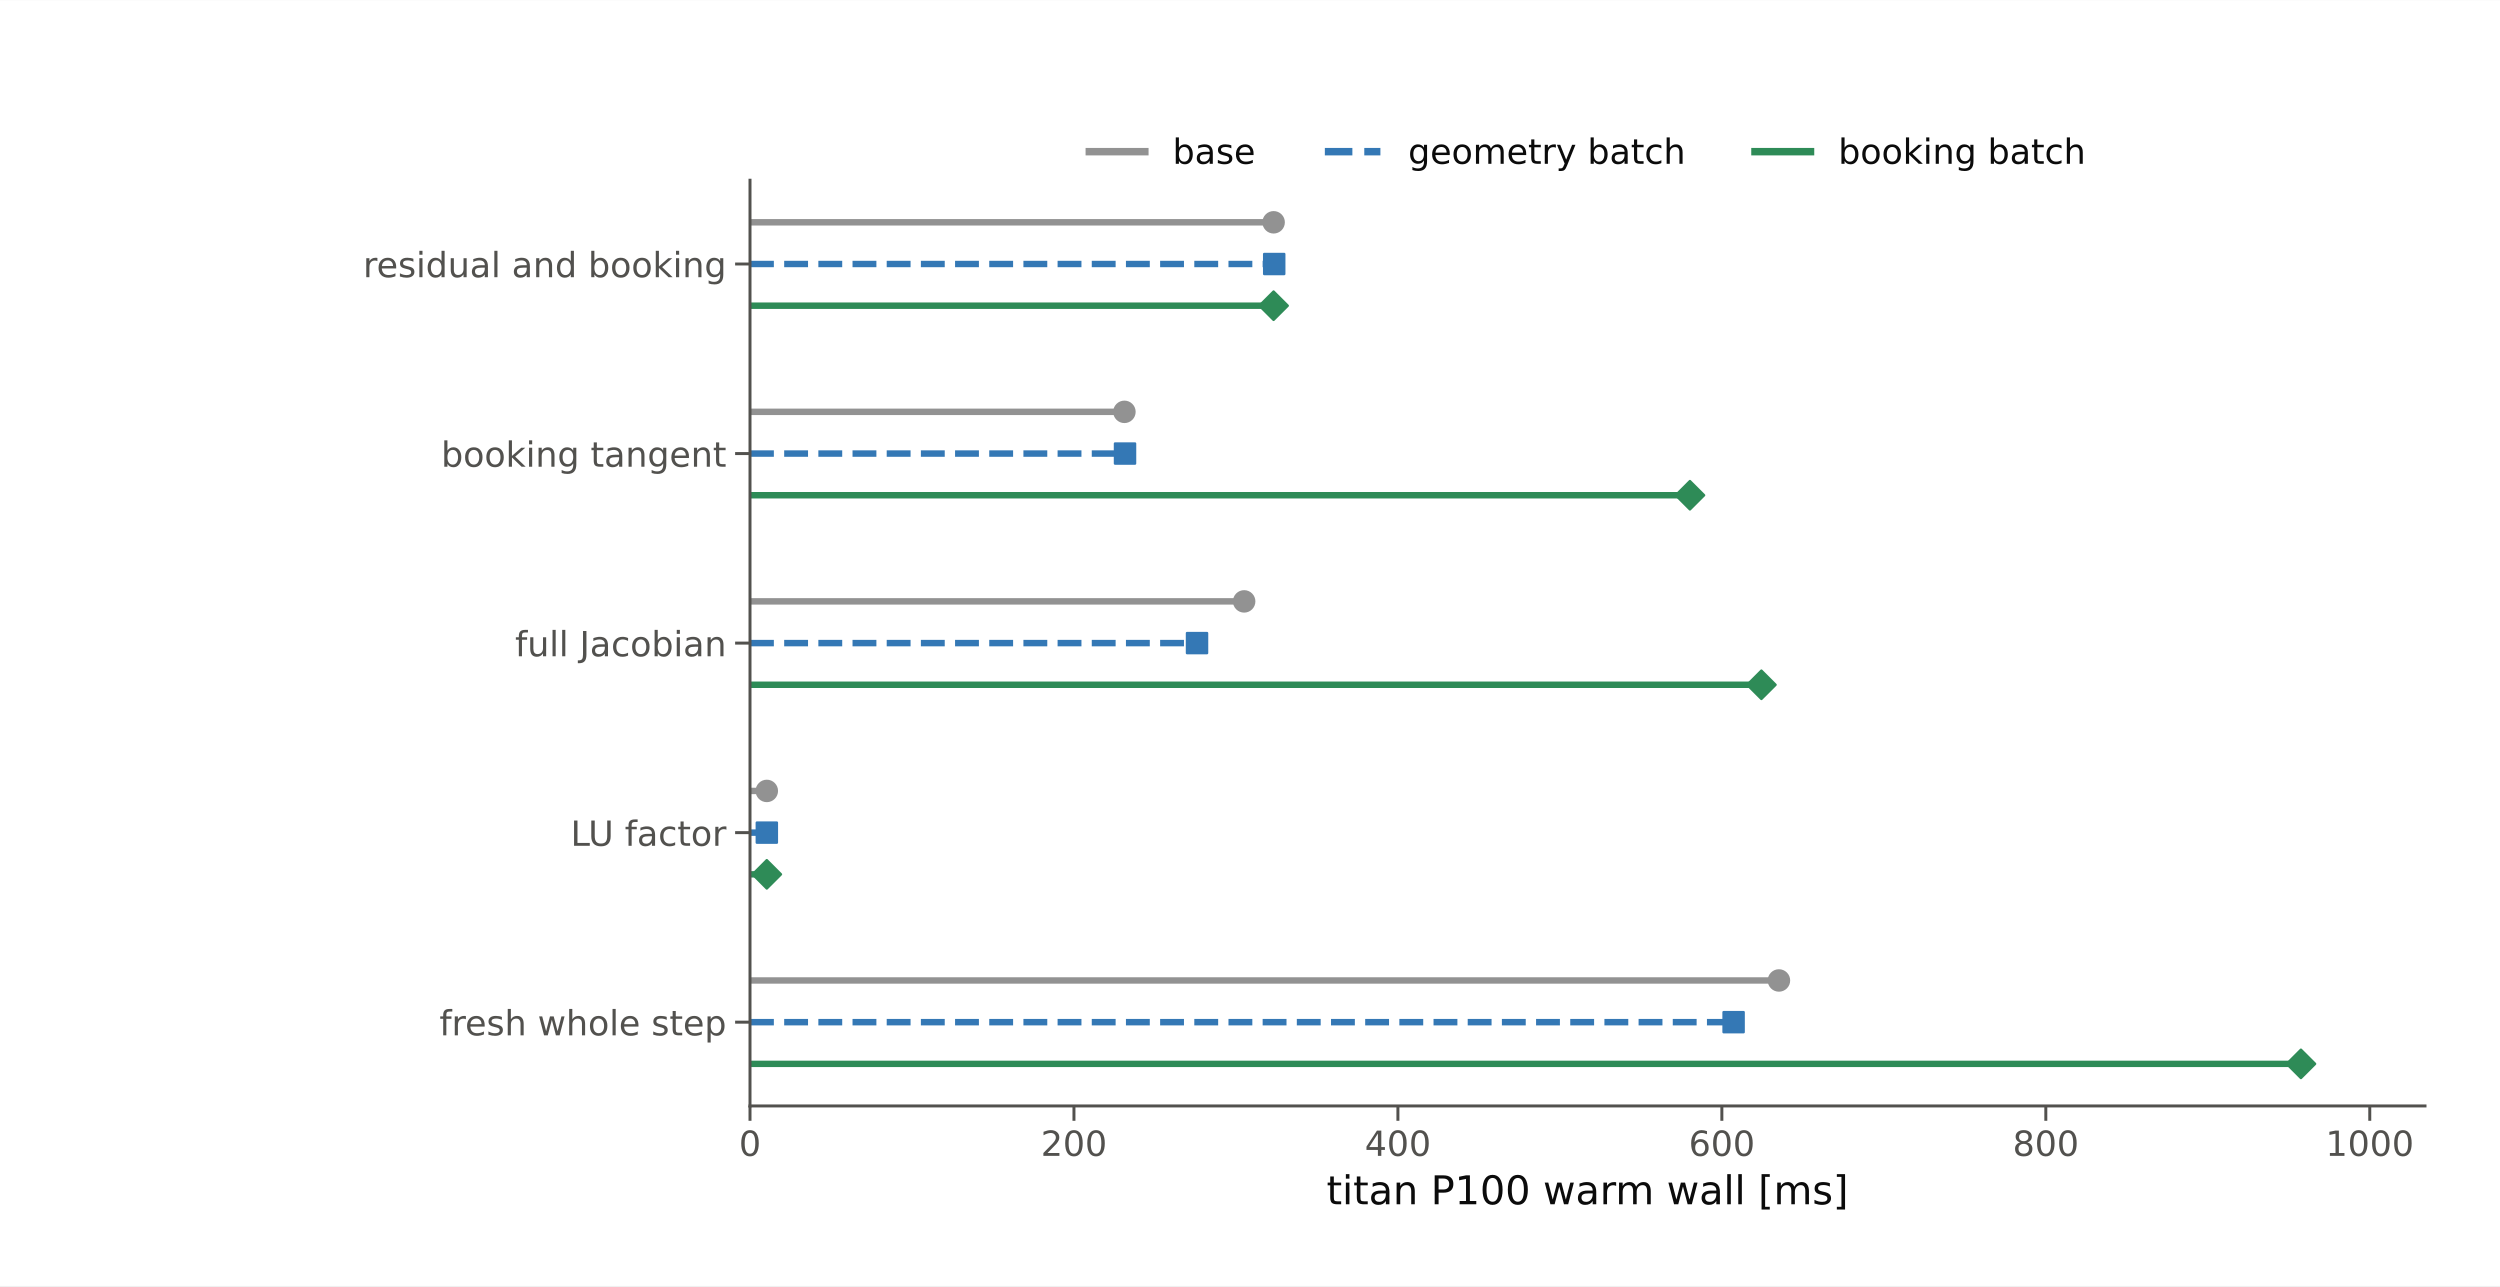
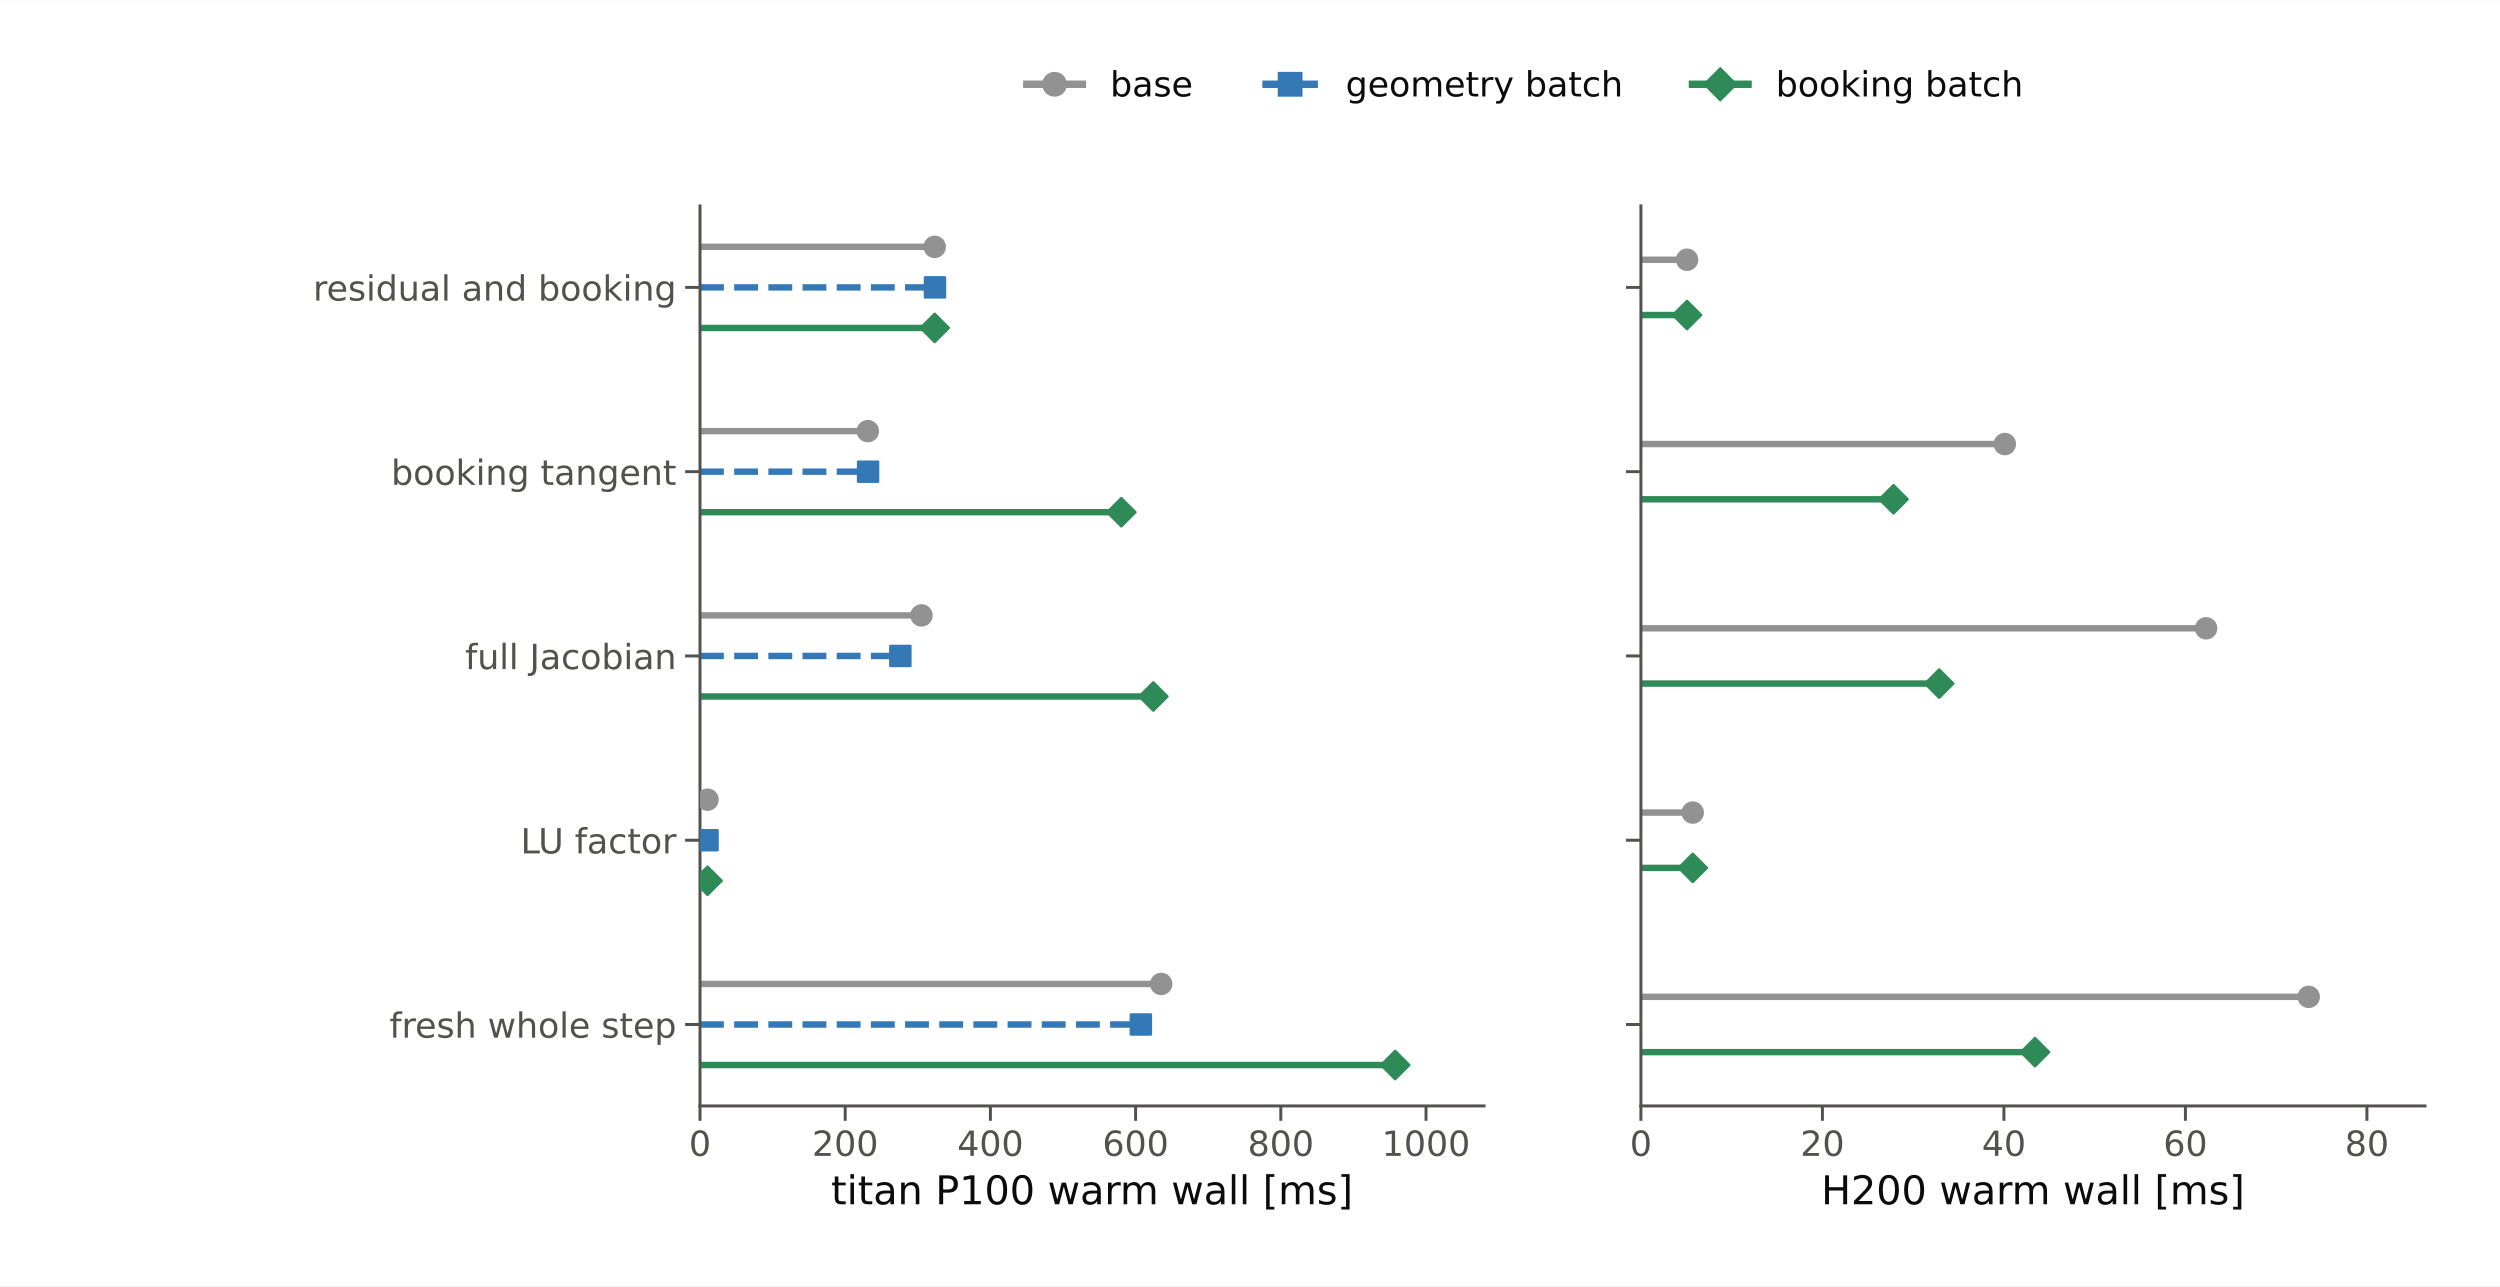
<svg xmlns="http://www.w3.org/2000/svg" xmlns:xlink="http://www.w3.org/1999/xlink" width="31.1cm" height="16cm" viewBox="0 0 1008 518.4" version="1.1">
  <defs>
    <style type="text/css">*{stroke-linejoin: round; stroke-linecap: butt}</style>
  </defs>
  <g id="figure_1">
    <g id="patch_1">
      <path d="M 0 518.4  L 1008 518.4  L 1008 0  L 0 0  z " style="fill: #ffffff" />
    </g>
    <g id="axes_1">
      <g id="patch_2">
-         <path d="M 302.4 445.824  L 977.76 445.824  L 977.76 72.576  L 302.4 72.576  z " style="fill: #ffffff" />
+         <path d="M 282.24 445.824  L 598.385 445.824  L 598.385 82.944  L 282.24 82.944  z " style="fill: #ffffff" />
      </g>
      <g id="matplotlib.axis_1">
        <g id="xtick_1">
          <g id="line2d_1">
            <defs>
-               <path id="m8b8222e7c4" d="M 0 0  L 0 6  " style="stroke: #52514e; stroke-width: 1.2" />
+               <path id="md4317a3e88" d="M 0 0  L 0 6  " style="stroke: #52514e; stroke-width: 1.2" />
            </defs>
            <g>
-               <use xlink:href="#m8b8222e7c4" x="302.4" y="445.824" style="fill: #52514e; stroke: #52514e; stroke-width: 1.2" />
+               <use xlink:href="#md4317a3e88" x="282.24" y="445.824" style="fill: #52514e; stroke: #52514e; stroke-width: 1.2" />
            </g>
          </g>
          <g id="text_1">
-             <text style="font-size: 14px; font-family: 'DejaVu Sans', 'Bitstream Vera Sans', 'Computer Modern Sans Serif', 'Lucida Grande', 'Verdana', 'Geneva', 'Lucid', 'Arial', 'Helvetica', 'Avant Garde', sans-serif; text-anchor: middle; fill: #52514e" x="302.4" y="465.961" transform="rotate(-0 302.4 465.9607)">0</text>
+             <text style="font-size: 14px; font-family: 'DejaVu Sans', 'Bitstream Vera Sans', 'Computer Modern Sans Serif', 'Lucida Grande', 'Verdana', 'Geneva', 'Lucid', 'Arial', 'Helvetica', 'Avant Garde', sans-serif; text-anchor: middle; fill: #52514e" x="282.24" y="465.961" transform="rotate(-0 282.24 465.9607)">0</text>
          </g>
        </g>
        <g id="xtick_2">
          <g id="line2d_2">
            <g>
-               <use xlink:href="#m8b8222e7c4" x="433.018" y="445.824" style="fill: #52514e; stroke: #52514e; stroke-width: 1.2" />
+               <use xlink:href="#md4317a3e88" x="340.785" y="445.824" style="fill: #52514e; stroke: #52514e; stroke-width: 1.2" />
            </g>
          </g>
          <g id="text_2">
-             <text style="font-size: 14px; font-family: 'DejaVu Sans', 'Bitstream Vera Sans', 'Computer Modern Sans Serif', 'Lucida Grande', 'Verdana', 'Geneva', 'Lucid', 'Arial', 'Helvetica', 'Avant Garde', sans-serif; text-anchor: middle; fill: #52514e" x="433.018" y="465.961" transform="rotate(-0 433.0178 465.9607)">200</text>
+             <text style="font-size: 14px; font-family: 'DejaVu Sans', 'Bitstream Vera Sans', 'Computer Modern Sans Serif', 'Lucida Grande', 'Verdana', 'Geneva', 'Lucid', 'Arial', 'Helvetica', 'Avant Garde', sans-serif; text-anchor: middle; fill: #52514e" x="340.785" y="465.961" transform="rotate(-0 340.7855 465.9607)">200</text>
          </g>
        </g>
        <g id="xtick_3">
          <g id="line2d_3">
            <g>
-               <use xlink:href="#m8b8222e7c4" x="563.636" y="445.824" style="fill: #52514e; stroke: #52514e; stroke-width: 1.2" />
+               <use xlink:href="#md4317a3e88" x="399.331" y="445.824" style="fill: #52514e; stroke: #52514e; stroke-width: 1.2" />
            </g>
          </g>
          <g id="text_3">
-             <text style="font-size: 14px; font-family: 'DejaVu Sans', 'Bitstream Vera Sans', 'Computer Modern Sans Serif', 'Lucida Grande', 'Verdana', 'Geneva', 'Lucid', 'Arial', 'Helvetica', 'Avant Garde', sans-serif; text-anchor: middle; fill: #52514e" x="563.636" y="465.961" transform="rotate(-0 563.6355 465.9607)">400</text>
+             <text style="font-size: 14px; font-family: 'DejaVu Sans', 'Bitstream Vera Sans', 'Computer Modern Sans Serif', 'Lucida Grande', 'Verdana', 'Geneva', 'Lucid', 'Arial', 'Helvetica', 'Avant Garde', sans-serif; text-anchor: middle; fill: #52514e" x="399.331" y="465.961" transform="rotate(-0 399.3309 465.9607)">400</text>
          </g>
        </g>
        <g id="xtick_4">
          <g id="line2d_4">
            <g>
-               <use xlink:href="#m8b8222e7c4" x="694.253" y="445.824" style="fill: #52514e; stroke: #52514e; stroke-width: 1.2" />
+               <use xlink:href="#md4317a3e88" x="457.876" y="445.824" style="fill: #52514e; stroke: #52514e; stroke-width: 1.2" />
            </g>
          </g>
          <g id="text_4">
-             <text style="font-size: 14px; font-family: 'DejaVu Sans', 'Bitstream Vera Sans', 'Computer Modern Sans Serif', 'Lucida Grande', 'Verdana', 'Geneva', 'Lucid', 'Arial', 'Helvetica', 'Avant Garde', sans-serif; text-anchor: middle; fill: #52514e" x="694.253" y="465.961" transform="rotate(-0 694.2533 465.9607)">600</text>
+             <text style="font-size: 14px; font-family: 'DejaVu Sans', 'Bitstream Vera Sans', 'Computer Modern Sans Serif', 'Lucida Grande', 'Verdana', 'Geneva', 'Lucid', 'Arial', 'Helvetica', 'Avant Garde', sans-serif; text-anchor: middle; fill: #52514e" x="457.876" y="465.961" transform="rotate(-0 457.8764 465.9607)">600</text>
          </g>
        </g>
        <g id="xtick_5">
          <g id="line2d_5">
            <g>
-               <use xlink:href="#m8b8222e7c4" x="824.871" y="445.824" style="fill: #52514e; stroke: #52514e; stroke-width: 1.2" />
+               <use xlink:href="#md4317a3e88" x="516.422" y="445.824" style="fill: #52514e; stroke: #52514e; stroke-width: 1.2" />
            </g>
          </g>
          <g id="text_5">
-             <text style="font-size: 14px; font-family: 'DejaVu Sans', 'Bitstream Vera Sans', 'Computer Modern Sans Serif', 'Lucida Grande', 'Verdana', 'Geneva', 'Lucid', 'Arial', 'Helvetica', 'Avant Garde', sans-serif; text-anchor: middle; fill: #52514e" x="824.871" y="465.961" transform="rotate(-0 824.871 465.9607)">800</text>
+             <text style="font-size: 14px; font-family: 'DejaVu Sans', 'Bitstream Vera Sans', 'Computer Modern Sans Serif', 'Lucida Grande', 'Verdana', 'Geneva', 'Lucid', 'Arial', 'Helvetica', 'Avant Garde', sans-serif; text-anchor: middle; fill: #52514e" x="516.422" y="465.961" transform="rotate(-0 516.4218 465.9607)">800</text>
          </g>
        </g>
        <g id="xtick_6">
          <g id="line2d_6">
            <g>
-               <use xlink:href="#m8b8222e7c4" x="955.489" y="445.824" style="fill: #52514e; stroke: #52514e; stroke-width: 1.2" />
+               <use xlink:href="#md4317a3e88" x="574.967" y="445.824" style="fill: #52514e; stroke: #52514e; stroke-width: 1.2" />
            </g>
          </g>
          <g id="text_6">
-             <text style="font-size: 14px; font-family: 'DejaVu Sans', 'Bitstream Vera Sans', 'Computer Modern Sans Serif', 'Lucida Grande', 'Verdana', 'Geneva', 'Lucid', 'Arial', 'Helvetica', 'Avant Garde', sans-serif; text-anchor: middle; fill: #52514e" x="955.489" y="465.961" transform="rotate(-0 955.4888 465.9607)">1000</text>
+             <text style="font-size: 14px; font-family: 'DejaVu Sans', 'Bitstream Vera Sans', 'Computer Modern Sans Serif', 'Lucida Grande', 'Verdana', 'Geneva', 'Lucid', 'Arial', 'Helvetica', 'Avant Garde', sans-serif; text-anchor: middle; fill: #52514e" x="574.967" y="465.961" transform="rotate(-0 574.9673 465.9607)">1000</text>
          </g>
        </g>
        <g id="text_7">
-           <text style="font-size: 16px; font-family: 'DejaVu Sans', 'Bitstream Vera Sans', 'Computer Modern Sans Serif', 'Lucida Grande', 'Verdana', 'Geneva', 'Lucid', 'Arial', 'Helvetica', 'Avant Garde', sans-serif; text-anchor: middle; fill: #0b0b0b" x="640.08" y="485.481" transform="rotate(-0 640.08 485.4815)">titan P100 warm wall [ms]</text>
+           <text style="font-size: 16px; font-family: 'DejaVu Sans', 'Bitstream Vera Sans', 'Computer Modern Sans Serif', 'Lucida Grande', 'Verdana', 'Geneva', 'Lucid', 'Arial', 'Helvetica', 'Avant Garde', sans-serif; text-anchor: middle; fill: #0b0b0b" x="440.313" y="485.481" transform="rotate(-0 440.3127 485.4815)">titan P100 warm wall [ms]</text>
        </g>
      </g>
      <g id="matplotlib.axis_2">
        <g id="ytick_1">
          <g id="line2d_7">
            <defs>
-               <path id="mf89af99e37" d="M 0 0  L -6 0  " style="stroke: #52514e; stroke-width: 1.2" />
+               <path id="mf4058ad7c7" d="M 0 0  L -6 0  " style="stroke: #52514e; stroke-width: 1.2" />
            </defs>
            <g>
-               <use xlink:href="#mf89af99e37" x="302.4" y="106.355" style="fill: #52514e; stroke: #52514e; stroke-width: 1.2" />
+               <use xlink:href="#mf4058ad7c7" x="282.24" y="115.784" style="fill: #52514e; stroke: #52514e; stroke-width: 1.2" />
            </g>
          </g>
          <g id="text_8">
-             <text style="font-size: 14px; font-family: 'DejaVu Sans', 'Bitstream Vera Sans', 'Computer Modern Sans Serif', 'Lucida Grande', 'Verdana', 'Geneva', 'Lucid', 'Arial', 'Helvetica', 'Avant Garde', sans-serif; text-anchor: end; fill: #52514e" x="292.9" y="111.674" transform="rotate(-0 292.9 111.6737)">residual and booking</text>
+             <text style="font-size: 14px; font-family: 'DejaVu Sans', 'Bitstream Vera Sans', 'Computer Modern Sans Serif', 'Lucida Grande', 'Verdana', 'Geneva', 'Lucid', 'Arial', 'Helvetica', 'Avant Garde', sans-serif; text-anchor: end; fill: #52514e" x="272.74" y="121.103" transform="rotate(-0 272.74 121.1034)">residual and booking</text>
          </g>
        </g>
        <g id="ytick_2">
          <g id="line2d_8">
            <g>
-               <use xlink:href="#mf89af99e37" x="302.4" y="182.777" style="fill: #52514e; stroke: #52514e; stroke-width: 1.2" />
+               <use xlink:href="#mf4058ad7c7" x="282.24" y="190.084" style="fill: #52514e; stroke: #52514e; stroke-width: 1.2" />
            </g>
          </g>
          <g id="text_9">
-             <text style="font-size: 14px; font-family: 'DejaVu Sans', 'Bitstream Vera Sans', 'Computer Modern Sans Serif', 'Lucida Grande', 'Verdana', 'Geneva', 'Lucid', 'Arial', 'Helvetica', 'Avant Garde', sans-serif; text-anchor: end; fill: #52514e" x="292.9" y="188.096" transform="rotate(-0 292.9 188.0963)">booking tangent</text>
+             <text style="font-size: 14px; font-family: 'DejaVu Sans', 'Bitstream Vera Sans', 'Computer Modern Sans Serif', 'Lucida Grande', 'Verdana', 'Geneva', 'Lucid', 'Arial', 'Helvetica', 'Avant Garde', sans-serif; text-anchor: end; fill: #52514e" x="272.74" y="195.403" transform="rotate(-0 272.74 195.4032)">booking tangent</text>
          </g>
        </g>
        <g id="ytick_3">
          <g id="line2d_9">
            <g>
-               <use xlink:href="#mf89af99e37" x="302.4" y="259.2" style="fill: #52514e; stroke: #52514e; stroke-width: 1.2" />
+               <use xlink:href="#mf4058ad7c7" x="282.24" y="264.384" style="fill: #52514e; stroke: #52514e; stroke-width: 1.2" />
            </g>
          </g>
          <g id="text_10">
-             <text style="font-size: 14px; font-family: 'DejaVu Sans', 'Bitstream Vera Sans', 'Computer Modern Sans Serif', 'Lucida Grande', 'Verdana', 'Geneva', 'Lucid', 'Arial', 'Helvetica', 'Avant Garde', sans-serif; text-anchor: end; fill: #52514e" x="292.9" y="264.519" transform="rotate(-0 292.9 264.5189)">full Jacobian</text>
+             <text style="font-size: 14px; font-family: 'DejaVu Sans', 'Bitstream Vera Sans', 'Computer Modern Sans Serif', 'Lucida Grande', 'Verdana', 'Geneva', 'Lucid', 'Arial', 'Helvetica', 'Avant Garde', sans-serif; text-anchor: end; fill: #52514e" x="272.74" y="269.703" transform="rotate(-0 272.74 269.7029)">full Jacobian</text>
          </g>
        </g>
        <g id="ytick_4">
          <g id="line2d_10">
            <g>
-               <use xlink:href="#mf89af99e37" x="302.4" y="335.623" style="fill: #52514e; stroke: #52514e; stroke-width: 1.2" />
+               <use xlink:href="#mf4058ad7c7" x="282.24" y="338.684" style="fill: #52514e; stroke: #52514e; stroke-width: 1.2" />
            </g>
          </g>
          <g id="text_11">
-             <text style="font-size: 14px; font-family: 'DejaVu Sans', 'Bitstream Vera Sans', 'Computer Modern Sans Serif', 'Lucida Grande', 'Verdana', 'Geneva', 'Lucid', 'Arial', 'Helvetica', 'Avant Garde', sans-serif; text-anchor: end; fill: #52514e" x="292.9" y="340.942" transform="rotate(-0 292.9 340.9415)">LU factor</text>
+             <text style="font-size: 14px; font-family: 'DejaVu Sans', 'Bitstream Vera Sans', 'Computer Modern Sans Serif', 'Lucida Grande', 'Verdana', 'Geneva', 'Lucid', 'Arial', 'Helvetica', 'Avant Garde', sans-serif; text-anchor: end; fill: #52514e" x="272.74" y="344.003" transform="rotate(-0 272.74 344.0027)">LU factor</text>
          </g>
        </g>
        <g id="ytick_5">
          <g id="line2d_11">
            <g>
-               <use xlink:href="#mf89af99e37" x="302.4" y="412.045" style="fill: #52514e; stroke: #52514e; stroke-width: 1.2" />
+               <use xlink:href="#mf4058ad7c7" x="282.24" y="412.984" style="fill: #52514e; stroke: #52514e; stroke-width: 1.2" />
            </g>
          </g>
          <g id="text_12">
-             <text style="font-size: 14px; font-family: 'DejaVu Sans', 'Bitstream Vera Sans', 'Computer Modern Sans Serif', 'Lucida Grande', 'Verdana', 'Geneva', 'Lucid', 'Arial', 'Helvetica', 'Avant Garde', sans-serif; text-anchor: end; fill: #52514e" x="292.9" y="417.364" transform="rotate(-0 292.9 417.3641)">fresh whole step</text>
+             <text style="font-size: 14px; font-family: 'DejaVu Sans', 'Bitstream Vera Sans', 'Computer Modern Sans Serif', 'Lucida Grande', 'Verdana', 'Geneva', 'Lucid', 'Arial', 'Helvetica', 'Avant Garde', sans-serif; text-anchor: end; fill: #52514e" x="272.74" y="418.302" transform="rotate(-0 272.74 418.3024)">fresh whole step</text>
          </g>
        </g>
      </g>
      <g id="line2d_12">
-         <path d="M 302.4 89.542  L 513.528 89.542  " clip-path="url(#pdb3e73be61)" style="fill: none; stroke: #929292; stroke-width: 2.6; stroke-linecap: square" />
+         <path d="M 282.24 99.439  L 376.872 99.439  " clip-path="url(#p3d6b1c0154)" style="fill: none; stroke: #929292; stroke-width: 2.6; stroke-linecap: square" />
      </g>
      <g id="line2d_13">
-         <path d="M 302.4 165.964  L 453.366 165.964  " clip-path="url(#pdb3e73be61)" style="fill: none; stroke: #929292; stroke-width: 2.6; stroke-linecap: square" />
+         <path d="M 282.24 173.738  L 349.906 173.738  " clip-path="url(#p3d6b1c0154)" style="fill: none; stroke: #929292; stroke-width: 2.6; stroke-linecap: square" />
      </g>
      <g id="line2d_14">
-         <path d="M 302.4 242.387  L 501.644 242.387  " clip-path="url(#pdb3e73be61)" style="fill: none; stroke: #929292; stroke-width: 2.6; stroke-linecap: square" />
+         <path d="M 282.24 248.038  L 371.545 248.038  " clip-path="url(#p3d6b1c0154)" style="fill: none; stroke: #929292; stroke-width: 2.6; stroke-linecap: square" />
      </g>
      <g id="line2d_15">
-         <path d="M 302.4 318.81  L 309.177 318.81  " clip-path="url(#pdb3e73be61)" style="fill: none; stroke: #929292; stroke-width: 2.6; stroke-linecap: square" />
+         <path d="M 282.24 322.338  L 285.278 322.338  " clip-path="url(#p3d6b1c0154)" style="fill: none; stroke: #929292; stroke-width: 2.6; stroke-linecap: square" />
      </g>
      <g id="line2d_16">
-         <path d="M 302.4 395.232  L 717.268 395.232  " clip-path="url(#pdb3e73be61)" style="fill: none; stroke: #929292; stroke-width: 2.6; stroke-linecap: square" />
-       </g>
-       <g id="line2d_17" />
+         <path d="M 282.24 396.638  L 468.192 396.638  " clip-path="url(#p3d6b1c0154)" style="fill: none; stroke: #929292; stroke-width: 2.6; stroke-linecap: square" />
+       </g>
+       <g id="line2d_17">
+         <path d="M 282.24 115.784  L 376.976 115.784  " clip-path="url(#p3d6b1c0154)" style="fill: none; stroke-dasharray: 9.62,4.16; stroke-dashoffset: 0; stroke: #3478b5; stroke-width: 2.6" />
+       </g>
      <g id="line2d_18">
-         <path d="M 302.4 106.355  L 513.761 106.355  " clip-path="url(#pdb3e73be61)" style="fill: none; stroke-dasharray: 9.62,4.16; stroke-dashoffset: 0; stroke: #3478b5; stroke-width: 2.6" />
+         <path d="M 282.24 190.084  L 350.014 190.084  " clip-path="url(#p3d6b1c0154)" style="fill: none; stroke-dasharray: 9.62,4.16; stroke-dashoffset: 0; stroke: #3478b5; stroke-width: 2.6" />
      </g>
      <g id="line2d_19">
-         <path d="M 302.4 182.777  L 453.607 182.777  " clip-path="url(#pdb3e73be61)" style="fill: none; stroke-dasharray: 9.62,4.16; stroke-dashoffset: 0; stroke: #3478b5; stroke-width: 2.6" />
+         <path d="M 282.24 264.384  L 363.027 264.384  " clip-path="url(#p3d6b1c0154)" style="fill: none; stroke-dasharray: 9.62,4.16; stroke-dashoffset: 0; stroke: #3478b5; stroke-width: 2.6" />
      </g>
      <g id="line2d_20">
-         <path d="M 302.4 259.2  L 482.64 259.2  " clip-path="url(#pdb3e73be61)" style="fill: none; stroke-dasharray: 9.62,4.16; stroke-dashoffset: 0; stroke: #3478b5; stroke-width: 2.6" />
+         <path d="M 282.24 338.684  L 285.282 338.684  " clip-path="url(#p3d6b1c0154)" style="fill: none; stroke-dasharray: 9.62,4.16; stroke-dashoffset: 0; stroke: #3478b5; stroke-width: 2.6" />
      </g>
      <g id="line2d_21">
-         <path d="M 302.4 335.623  L 309.188 335.623  " clip-path="url(#pdb3e73be61)" style="fill: none; stroke-dasharray: 9.62,4.16; stroke-dashoffset: 0; stroke: #3478b5; stroke-width: 2.6" />
+         <path d="M 282.24 412.984  L 459.999 412.984  " clip-path="url(#p3d6b1c0154)" style="fill: none; stroke-dasharray: 9.62,4.16; stroke-dashoffset: 0; stroke: #3478b5; stroke-width: 2.6" />
      </g>
      <g id="line2d_22">
-         <path d="M 302.4 412.045  L 698.989 412.045  " clip-path="url(#pdb3e73be61)" style="fill: none; stroke-dasharray: 9.62,4.16; stroke-dashoffset: 0; stroke: #3478b5; stroke-width: 2.6" />
-       </g>
-       <g id="line2d_23" />
+         <path d="M 282.24 132.13  L 376.861 132.13  " clip-path="url(#p3d6b1c0154)" style="fill: none; stroke: #2e8b57; stroke-width: 2.6; stroke-linecap: square" />
+       </g>
+       <g id="line2d_23">
+         <path d="M 282.24 206.43  L 452.105 206.43  " clip-path="url(#p3d6b1c0154)" style="fill: none; stroke: #2e8b57; stroke-width: 2.6; stroke-linecap: square" />
+       </g>
      <g id="line2d_24">
-         <path d="M 302.4 123.168  L 513.505 123.168  " clip-path="url(#pdb3e73be61)" style="fill: none; stroke: #2e8b57; stroke-width: 2.6; stroke-linecap: square" />
+         <path d="M 282.24 280.73  L 465.021 280.73  " clip-path="url(#p3d6b1c0154)" style="fill: none; stroke: #2e8b57; stroke-width: 2.6; stroke-linecap: square" />
      </g>
      <g id="line2d_25">
-         <path d="M 302.4 199.59  L 681.378 199.59  " clip-path="url(#pdb3e73be61)" style="fill: none; stroke: #2e8b57; stroke-width: 2.6; stroke-linecap: square" />
+         <path d="M 282.24 355.03  L 285.273 355.03  " clip-path="url(#p3d6b1c0154)" style="fill: none; stroke: #2e8b57; stroke-width: 2.6; stroke-linecap: square" />
      </g>
      <g id="line2d_26">
-         <path d="M 302.4 276.013  L 710.194 276.013  " clip-path="url(#pdb3e73be61)" style="fill: none; stroke: #2e8b57; stroke-width: 2.6; stroke-linecap: square" />
-       </g>
-       <g id="line2d_27">
-         <path d="M 302.4 352.436  L 309.168 352.436  " clip-path="url(#pdb3e73be61)" style="fill: none; stroke: #2e8b57; stroke-width: 2.6; stroke-linecap: square" />
-       </g>
-       <g id="line2d_28">
-         <path d="M 302.4 428.858  L 927.733 428.858  " clip-path="url(#pdb3e73be61)" style="fill: none; stroke: #2e8b57; stroke-width: 2.6; stroke-linecap: square" />
-       </g>
-       <g id="line2d_29" />
+         <path d="M 282.24 429.329  L 562.527 429.329  " clip-path="url(#p3d6b1c0154)" style="fill: none; stroke: #2e8b57; stroke-width: 2.6; stroke-linecap: square" />
+       </g>
      <g id="patch_3">
-         <path d="M 302.4 445.824  L 302.4 72.576  " style="fill: none; stroke: #52514e; stroke-width: 1.2; stroke-linejoin: miter; stroke-linecap: square" />
+         <path d="M 282.24 445.824  L 282.24 82.944  " style="fill: none; stroke: #52514e; stroke-width: 1.2; stroke-linejoin: miter; stroke-linecap: square" />
      </g>
      <g id="patch_4">
-         <path d="M 302.4 445.824  L 977.76 445.824  " style="fill: none; stroke: #52514e; stroke-width: 1.2; stroke-linejoin: miter; stroke-linecap: square" />
+         <path d="M 282.24 445.824  L 598.385 445.824  " style="fill: none; stroke: #52514e; stroke-width: 1.2; stroke-linejoin: miter; stroke-linecap: square" />
      </g>
      <g id="PathCollection_1">
        <defs>
-           <path id="m3b19df13c6" d="M 0 4.031  C 1.069 4.031 2.094 3.606 2.85 2.85  C 3.606 2.094 4.031 1.069 4.031 0  C 4.031 -1.069 3.606 -2.094 2.85 -2.85  C 2.094 -3.606 1.069 -4.031 0 -4.031  C -1.069 -4.031 -2.094 -3.606 -2.85 -2.85  C -3.606 -2.094 -4.031 -1.069 -4.031 0  C -4.031 1.069 -3.606 2.094 -2.85 2.85  C -2.094 3.606 -1.069 4.031 0 4.031  z " style="stroke: #929292" />
+           <path id="m926745d672" d="M 0 4.031  C 1.069 4.031 2.094 3.606 2.85 2.85  C 3.606 2.094 4.031 1.069 4.031 0  C 4.031 -1.069 3.606 -2.094 2.85 -2.85  C 2.094 -3.606 1.069 -4.031 0 -4.031  C -1.069 -4.031 -2.094 -3.606 -2.85 -2.85  C -3.606 -2.094 -4.031 -1.069 -4.031 0  C -4.031 1.069 -3.606 2.094 -2.85 2.85  C -2.094 3.606 -1.069 4.031 0 4.031  z " style="stroke: #929292" />
        </defs>
-         <g clip-path="url(#pdb3e73be61)">
-           <use xlink:href="#m3b19df13c6" x="513.528" y="89.542" style="fill: #929292; stroke: #929292" />
+         <g clip-path="url(#p3d6b1c0154)">
+           <use xlink:href="#m926745d672" x="376.872" y="99.439" style="fill: #929292; stroke: #929292" />
        </g>
      </g>
      <g id="PathCollection_2">
-         <g clip-path="url(#pdb3e73be61)">
-           <use xlink:href="#m3b19df13c6" x="453.366" y="165.964" style="fill: #929292; stroke: #929292" />
+         <g clip-path="url(#p3d6b1c0154)">
+           <use xlink:href="#m926745d672" x="349.906" y="173.738" style="fill: #929292; stroke: #929292" />
        </g>
      </g>
      <g id="PathCollection_3">
-         <g clip-path="url(#pdb3e73be61)">
-           <use xlink:href="#m3b19df13c6" x="501.644" y="242.387" style="fill: #929292; stroke: #929292" />
+         <g clip-path="url(#p3d6b1c0154)">
+           <use xlink:href="#m926745d672" x="371.545" y="248.038" style="fill: #929292; stroke: #929292" />
        </g>
      </g>
      <g id="PathCollection_4">
-         <g clip-path="url(#pdb3e73be61)">
-           <use xlink:href="#m3b19df13c6" x="309.177" y="318.81" style="fill: #929292; stroke: #929292" />
+         <g clip-path="url(#p3d6b1c0154)">
+           <use xlink:href="#m926745d672" x="285.278" y="322.338" style="fill: #929292; stroke: #929292" />
        </g>
      </g>
      <g id="PathCollection_5">
-         <g clip-path="url(#pdb3e73be61)">
-           <use xlink:href="#m3b19df13c6" x="717.268" y="395.232" style="fill: #929292; stroke: #929292" />
+         <g clip-path="url(#p3d6b1c0154)">
+           <use xlink:href="#m926745d672" x="468.192" y="396.638" style="fill: #929292; stroke: #929292" />
        </g>
      </g>
      <g id="PathCollection_6">
        <defs>
-           <path id="mafbaf51eec" d="M -4.031 4.031  L 4.031 4.031  L 4.031 -4.031  L -4.031 -4.031  z " style="stroke: #3478b5" />
+           <path id="m7da7ee4651" d="M -4.031 4.031  L 4.031 4.031  L 4.031 -4.031  L -4.031 -4.031  z " style="stroke: #3478b5" />
        </defs>
-         <g clip-path="url(#pdb3e73be61)">
-           <use xlink:href="#mafbaf51eec" x="513.761" y="106.355" style="fill: #3478b5; stroke: #3478b5" />
+         <g clip-path="url(#p3d6b1c0154)">
+           <use xlink:href="#m7da7ee4651" x="376.976" y="115.784" style="fill: #3478b5; stroke: #3478b5" />
        </g>
      </g>
      <g id="PathCollection_7">
-         <g clip-path="url(#pdb3e73be61)">
-           <use xlink:href="#mafbaf51eec" x="453.607" y="182.777" style="fill: #3478b5; stroke: #3478b5" />
+         <g clip-path="url(#p3d6b1c0154)">
+           <use xlink:href="#m7da7ee4651" x="350.014" y="190.084" style="fill: #3478b5; stroke: #3478b5" />
        </g>
      </g>
      <g id="PathCollection_8">
-         <g clip-path="url(#pdb3e73be61)">
-           <use xlink:href="#mafbaf51eec" x="482.64" y="259.2" style="fill: #3478b5; stroke: #3478b5" />
+         <g clip-path="url(#p3d6b1c0154)">
+           <use xlink:href="#m7da7ee4651" x="363.027" y="264.384" style="fill: #3478b5; stroke: #3478b5" />
        </g>
      </g>
      <g id="PathCollection_9">
-         <g clip-path="url(#pdb3e73be61)">
-           <use xlink:href="#mafbaf51eec" x="309.188" y="335.623" style="fill: #3478b5; stroke: #3478b5" />
+         <g clip-path="url(#p3d6b1c0154)">
+           <use xlink:href="#m7da7ee4651" x="285.282" y="338.684" style="fill: #3478b5; stroke: #3478b5" />
        </g>
      </g>
      <g id="PathCollection_10">
-         <g clip-path="url(#pdb3e73be61)">
-           <use xlink:href="#mafbaf51eec" x="698.989" y="412.045" style="fill: #3478b5; stroke: #3478b5" />
+         <g clip-path="url(#p3d6b1c0154)">
+           <use xlink:href="#m7da7ee4651" x="459.999" y="412.984" style="fill: #3478b5; stroke: #3478b5" />
        </g>
      </g>
      <g id="PathCollection_11">
        <defs>
-           <path id="m213388528f" d="M -0 5.701  L 5.701 0  L 0 -5.701  L -5.701 -0  z " style="stroke: #2e8b57" />
+           <path id="mb29e1c3c57" d="M -0 5.701  L 5.701 0  L 0 -5.701  L -5.701 -0  z " style="stroke: #2e8b57" />
        </defs>
-         <g clip-path="url(#pdb3e73be61)">
-           <use xlink:href="#m213388528f" x="513.505" y="123.168" style="fill: #2e8b57; stroke: #2e8b57" />
+         <g clip-path="url(#p3d6b1c0154)">
+           <use xlink:href="#mb29e1c3c57" x="376.861" y="132.13" style="fill: #2e8b57; stroke: #2e8b57" />
        </g>
      </g>
      <g id="PathCollection_12">
-         <g clip-path="url(#pdb3e73be61)">
-           <use xlink:href="#m213388528f" x="681.378" y="199.59" style="fill: #2e8b57; stroke: #2e8b57" />
+         <g clip-path="url(#p3d6b1c0154)">
+           <use xlink:href="#mb29e1c3c57" x="452.105" y="206.43" style="fill: #2e8b57; stroke: #2e8b57" />
        </g>
      </g>
      <g id="PathCollection_13">
-         <g clip-path="url(#pdb3e73be61)">
-           <use xlink:href="#m213388528f" x="710.194" y="276.013" style="fill: #2e8b57; stroke: #2e8b57" />
+         <g clip-path="url(#p3d6b1c0154)">
+           <use xlink:href="#mb29e1c3c57" x="465.021" y="280.73" style="fill: #2e8b57; stroke: #2e8b57" />
        </g>
      </g>
      <g id="PathCollection_14">
-         <g clip-path="url(#pdb3e73be61)">
-           <use xlink:href="#m213388528f" x="309.168" y="352.436" style="fill: #2e8b57; stroke: #2e8b57" />
+         <g clip-path="url(#p3d6b1c0154)">
+           <use xlink:href="#mb29e1c3c57" x="285.273" y="355.03" style="fill: #2e8b57; stroke: #2e8b57" />
        </g>
      </g>
      <g id="PathCollection_15">
-         <g clip-path="url(#pdb3e73be61)">
-           <use xlink:href="#m213388528f" x="927.733" y="428.858" style="fill: #2e8b57; stroke: #2e8b57" />
-         </g>
-       </g>
-       <g id="legend_1">
-         <g id="line2d_30">
-           <path d="M 439.204 61.054  L 450.404 61.054  L 461.604 61.054  " style="fill: none; stroke: #929292; stroke-width: 3; stroke-linecap: square" />
-         </g>
-         <g id="text_13">
-           <text style="font-size: 14px; font-family: 'DejaVu Sans', 'Bitstream Vera Sans', 'Computer Modern Sans Serif', 'Lucida Grande', 'Verdana', 'Geneva', 'Lucid', 'Arial', 'Helvetica', 'Avant Garde', sans-serif; text-anchor: start; fill: #0b0b0b" x="472.804" y="65.954" transform="rotate(-0 472.8041 65.95397)">base</text>
-         </g>
-         <g id="line2d_31">
-           <path d="M 534.179 61.054  L 545.379 61.054  L 556.579 61.054  " style="fill: none; stroke-dasharray: 11.1,4.8; stroke-dashoffset: 0; stroke: #3478b5; stroke-width: 3" />
-         </g>
-         <g id="text_14">
-           <text style="font-size: 14px; font-family: 'DejaVu Sans', 'Bitstream Vera Sans', 'Computer Modern Sans Serif', 'Lucida Grande', 'Verdana', 'Geneva', 'Lucid', 'Arial', 'Helvetica', 'Avant Garde', sans-serif; text-anchor: start; fill: #0b0b0b" x="567.779" y="65.954" transform="rotate(-0 567.7787 65.95397)">geometry batch</text>
-         </g>
-         <g id="line2d_32">
-           <path d="M 707.604 61.054  L 718.804 61.054  L 730.004 61.054  " style="fill: none; stroke: #2e8b57; stroke-width: 3; stroke-linecap: square" />
-         </g>
-         <g id="text_15">
-           <text style="font-size: 14px; font-family: 'DejaVu Sans', 'Bitstream Vera Sans', 'Computer Modern Sans Serif', 'Lucida Grande', 'Verdana', 'Geneva', 'Lucid', 'Arial', 'Helvetica', 'Avant Garde', sans-serif; text-anchor: start; fill: #0b0b0b" x="741.204" y="65.954" transform="rotate(-0 741.2038 65.95397)">booking batch</text>
-         </g>
+         <g clip-path="url(#p3d6b1c0154)">
+           <use xlink:href="#mb29e1c3c57" x="562.527" y="429.329" style="fill: #2e8b57; stroke: #2e8b57" />
+         </g>
+       </g>
+     </g>
+     <g id="axes_2">
+       <g id="patch_5">
+         <path d="M 661.615 445.824  L 977.76 445.824  L 977.76 82.944  L 661.615 82.944  z " style="fill: #ffffff" />
+       </g>
+       <g id="matplotlib.axis_3">
+         <g id="xtick_7">
+           <g id="line2d_27">
+             <g>
+               <use xlink:href="#md4317a3e88" x="661.615" y="445.824" style="fill: #52514e; stroke: #52514e; stroke-width: 1.2" />
+             </g>
+           </g>
+           <g id="text_13">
+             <text style="font-size: 14px; font-family: 'DejaVu Sans', 'Bitstream Vera Sans', 'Computer Modern Sans Serif', 'Lucida Grande', 'Verdana', 'Geneva', 'Lucid', 'Arial', 'Helvetica', 'Avant Garde', sans-serif; text-anchor: middle; fill: #52514e" x="661.615" y="465.961" transform="rotate(-0 661.6145 465.9607)">0</text>
+           </g>
+         </g>
+         <g id="xtick_8">
+           <g id="line2d_28">
+             <g>
+               <use xlink:href="#md4317a3e88" x="734.796" y="445.824" style="fill: #52514e; stroke: #52514e; stroke-width: 1.2" />
+             </g>
+           </g>
+           <g id="text_14">
+             <text style="font-size: 14px; font-family: 'DejaVu Sans', 'Bitstream Vera Sans', 'Computer Modern Sans Serif', 'Lucida Grande', 'Verdana', 'Geneva', 'Lucid', 'Arial', 'Helvetica', 'Avant Garde', sans-serif; text-anchor: middle; fill: #52514e" x="734.796" y="465.961" transform="rotate(-0 734.7964 465.9607)">20</text>
+           </g>
+         </g>
+         <g id="xtick_9">
+           <g id="line2d_29">
+             <g>
+               <use xlink:href="#md4317a3e88" x="807.978" y="445.824" style="fill: #52514e; stroke: #52514e; stroke-width: 1.2" />
+             </g>
+           </g>
+           <g id="text_15">
+             <text style="font-size: 14px; font-family: 'DejaVu Sans', 'Bitstream Vera Sans', 'Computer Modern Sans Serif', 'Lucida Grande', 'Verdana', 'Geneva', 'Lucid', 'Arial', 'Helvetica', 'Avant Garde', sans-serif; text-anchor: middle; fill: #52514e" x="807.978" y="465.961" transform="rotate(-0 807.9782 465.9607)">40</text>
+           </g>
+         </g>
+         <g id="xtick_10">
+           <g id="line2d_30">
+             <g>
+               <use xlink:href="#md4317a3e88" x="881.16" y="445.824" style="fill: #52514e; stroke: #52514e; stroke-width: 1.2" />
+             </g>
+           </g>
+           <g id="text_16">
+             <text style="font-size: 14px; font-family: 'DejaVu Sans', 'Bitstream Vera Sans', 'Computer Modern Sans Serif', 'Lucida Grande', 'Verdana', 'Geneva', 'Lucid', 'Arial', 'Helvetica', 'Avant Garde', sans-serif; text-anchor: middle; fill: #52514e" x="881.16" y="465.961" transform="rotate(-0 881.16 465.9607)">60</text>
+           </g>
+         </g>
+         <g id="xtick_11">
+           <g id="line2d_31">
+             <g>
+               <use xlink:href="#md4317a3e88" x="954.342" y="445.824" style="fill: #52514e; stroke: #52514e; stroke-width: 1.2" />
+             </g>
+           </g>
+           <g id="text_17">
+             <text style="font-size: 14px; font-family: 'DejaVu Sans', 'Bitstream Vera Sans', 'Computer Modern Sans Serif', 'Lucida Grande', 'Verdana', 'Geneva', 'Lucid', 'Arial', 'Helvetica', 'Avant Garde', sans-serif; text-anchor: middle; fill: #52514e" x="954.342" y="465.961" transform="rotate(-0 954.3418 465.9607)">80</text>
+           </g>
+         </g>
+         <g id="text_18">
+           <text style="font-size: 16px; font-family: 'DejaVu Sans', 'Bitstream Vera Sans', 'Computer Modern Sans Serif', 'Lucida Grande', 'Verdana', 'Geneva', 'Lucid', 'Arial', 'Helvetica', 'Avant Garde', sans-serif; text-anchor: middle; fill: #0b0b0b" x="819.687" y="485.481" transform="rotate(-0 819.6873 485.4815)">H200 warm wall [ms]</text>
+         </g>
+       </g>
+       <g id="matplotlib.axis_4">
+         <g id="ytick_6">
+           <g id="line2d_32">
+             <g>
+               <use xlink:href="#mf4058ad7c7" x="661.615" y="115.784" style="fill: #52514e; stroke: #52514e; stroke-width: 1.2" />
+             </g>
+           </g>
+         </g>
+         <g id="ytick_7">
+           <g id="line2d_33">
+             <g>
+               <use xlink:href="#mf4058ad7c7" x="661.615" y="190.084" style="fill: #52514e; stroke: #52514e; stroke-width: 1.2" />
+             </g>
+           </g>
+         </g>
+         <g id="ytick_8">
+           <g id="line2d_34">
+             <g>
+               <use xlink:href="#mf4058ad7c7" x="661.615" y="264.384" style="fill: #52514e; stroke: #52514e; stroke-width: 1.2" />
+             </g>
+           </g>
+         </g>
+         <g id="ytick_9">
+           <g id="line2d_35">
+             <g>
+               <use xlink:href="#mf4058ad7c7" x="661.615" y="338.684" style="fill: #52514e; stroke: #52514e; stroke-width: 1.2" />
+             </g>
+           </g>
+         </g>
+         <g id="ytick_10">
+           <g id="line2d_36">
+             <g>
+               <use xlink:href="#mf4058ad7c7" x="661.615" y="412.984" style="fill: #52514e; stroke: #52514e; stroke-width: 1.2" />
+             </g>
+           </g>
+         </g>
+       </g>
+       <g id="line2d_37">
+         <path d="M 661.615 104.64  L 680.221 104.64  " clip-path="url(#pc9753a3fab)" style="fill: none; stroke: #929292; stroke-width: 2.6; stroke-linecap: square" />
+       </g>
+       <g id="line2d_38">
+         <path d="M 661.615 178.939  L 808.341 178.939  " clip-path="url(#pc9753a3fab)" style="fill: none; stroke: #929292; stroke-width: 2.6; stroke-linecap: square" />
+       </g>
+       <g id="line2d_39">
+         <path d="M 661.615 253.239  L 889.499 253.239  " clip-path="url(#pc9753a3fab)" style="fill: none; stroke: #929292; stroke-width: 2.6; stroke-linecap: square" />
+       </g>
+       <g id="line2d_40">
+         <path d="M 661.615 327.539  L 682.513 327.539  " clip-path="url(#pc9753a3fab)" style="fill: none; stroke: #929292; stroke-width: 2.6; stroke-linecap: square" />
+       </g>
+       <g id="line2d_41">
+         <path d="M 661.615 401.839  L 930.869 401.839  " clip-path="url(#pc9753a3fab)" style="fill: none; stroke: #929292; stroke-width: 2.6; stroke-linecap: square" />
+       </g>
+       <g id="line2d_42">
+         <path d="M 661.615 126.929  L 680.194 126.929  " clip-path="url(#pc9753a3fab)" style="fill: none; stroke: #2e8b57; stroke-width: 2.6; stroke-linecap: square" />
+       </g>
+       <g id="line2d_43">
+         <path d="M 661.615 201.229  L 763.457 201.229  " clip-path="url(#pc9753a3fab)" style="fill: none; stroke: #2e8b57; stroke-width: 2.6; stroke-linecap: square" />
+       </g>
+       <g id="line2d_44">
+         <path d="M 661.615 275.529  L 781.88 275.529  " clip-path="url(#pc9753a3fab)" style="fill: none; stroke: #2e8b57; stroke-width: 2.6; stroke-linecap: square" />
+       </g>
+       <g id="line2d_45">
+         <path d="M 661.615 349.829  L 682.522 349.829  " clip-path="url(#pc9753a3fab)" style="fill: none; stroke: #2e8b57; stroke-width: 2.6; stroke-linecap: square" />
+       </g>
+       <g id="line2d_46">
+         <path d="M 661.615 424.128  L 820.498 424.128  " clip-path="url(#pc9753a3fab)" style="fill: none; stroke: #2e8b57; stroke-width: 2.6; stroke-linecap: square" />
+       </g>
+       <g id="patch_6">
+         <path d="M 661.615 445.824  L 661.615 82.944  " style="fill: none; stroke: #52514e; stroke-width: 1.2; stroke-linejoin: miter; stroke-linecap: square" />
+       </g>
+       <g id="patch_7">
+         <path d="M 661.615 445.824  L 977.76 445.824  " style="fill: none; stroke: #52514e; stroke-width: 1.2; stroke-linejoin: miter; stroke-linecap: square" />
+       </g>
+       <g id="PathCollection_16">
+         <g clip-path="url(#pc9753a3fab)">
+           <use xlink:href="#m926745d672" x="680.221" y="104.64" style="fill: #929292; stroke: #929292" />
+         </g>
+       </g>
+       <g id="PathCollection_17">
+         <g clip-path="url(#pc9753a3fab)">
+           <use xlink:href="#m926745d672" x="808.341" y="178.939" style="fill: #929292; stroke: #929292" />
+         </g>
+       </g>
+       <g id="PathCollection_18">
+         <g clip-path="url(#pc9753a3fab)">
+           <use xlink:href="#m926745d672" x="889.499" y="253.239" style="fill: #929292; stroke: #929292" />
+         </g>
+       </g>
+       <g id="PathCollection_19">
+         <g clip-path="url(#pc9753a3fab)">
+           <use xlink:href="#m926745d672" x="682.513" y="327.539" style="fill: #929292; stroke: #929292" />
+         </g>
+       </g>
+       <g id="PathCollection_20">
+         <g clip-path="url(#pc9753a3fab)">
+           <use xlink:href="#m926745d672" x="930.869" y="401.839" style="fill: #929292; stroke: #929292" />
+         </g>
+       </g>
+       <g id="PathCollection_21">
+         <g clip-path="url(#pc9753a3fab)">
+           <use xlink:href="#mb29e1c3c57" x="680.194" y="126.929" style="fill: #2e8b57; stroke: #2e8b57" />
+         </g>
+       </g>
+       <g id="PathCollection_22">
+         <g clip-path="url(#pc9753a3fab)">
+           <use xlink:href="#mb29e1c3c57" x="763.457" y="201.229" style="fill: #2e8b57; stroke: #2e8b57" />
+         </g>
+       </g>
+       <g id="PathCollection_23">
+         <g clip-path="url(#pc9753a3fab)">
+           <use xlink:href="#mb29e1c3c57" x="781.88" y="275.529" style="fill: #2e8b57; stroke: #2e8b57" />
+         </g>
+       </g>
+       <g id="PathCollection_24">
+         <g clip-path="url(#pc9753a3fab)">
+           <use xlink:href="#mb29e1c3c57" x="682.522" y="349.829" style="fill: #2e8b57; stroke: #2e8b57" />
+         </g>
+       </g>
+       <g id="PathCollection_25">
+         <g clip-path="url(#pc9753a3fab)">
+           <use xlink:href="#mb29e1c3c57" x="820.498" y="424.128" style="fill: #2e8b57; stroke: #2e8b57" />
+         </g>
+       </g>
+     </g>
+     <g id="legend_1">
+       <g id="line2d_47">
+         <path d="M 414.004 33.89  L 425.204 33.89  L 436.404 33.89  " style="fill: none; stroke: #929292; stroke-width: 3; stroke-linecap: square" />
+         <defs>
+           <path id="m61c1b1675d" d="M 0 4.5  C 1.193 4.5 2.338 4.026 3.182 3.182  C 4.026 2.338 4.5 1.193 4.5 0  C 4.5 -1.193 4.026 -2.338 3.182 -3.182  C 2.338 -4.026 1.193 -4.5 0 -4.5  C -1.193 -4.5 -2.338 -4.026 -3.182 -3.182  C -4.026 -2.338 -4.5 -1.193 -4.5 0  C -4.5 1.193 -4.026 2.338 -3.182 3.182  C -2.338 4.026 -1.193 4.5 0 4.5  z " style="stroke: #929292" />
+         </defs>
+         <g>
+           <use xlink:href="#m61c1b1675d" x="425.204" y="33.89" style="fill: #929292; stroke: #929292" />
+         </g>
+       </g>
+       <g id="text_19">
+         <text style="font-size: 14px; font-family: 'DejaVu Sans', 'Bitstream Vera Sans', 'Computer Modern Sans Serif', 'Lucida Grande', 'Verdana', 'Geneva', 'Lucid', 'Arial', 'Helvetica', 'Avant Garde', sans-serif; text-anchor: start; fill: #0b0b0b" x="447.604" y="38.79" transform="rotate(-0 447.6041 38.78981)">base</text>
+       </g>
+       <g id="line2d_48">
+         <path d="M 508.979 33.89  L 520.179 33.89  L 531.379 33.89  " style="fill: none; stroke-dasharray: 11.1,4.8; stroke-dashoffset: 0; stroke: #3478b5; stroke-width: 3" />
+         <defs>
+           <path id="ma69cfc86ac" d="M -4.5 4.5  L 4.5 4.5  L 4.5 -4.5  L -4.5 -4.5  z " style="stroke: #3478b5; stroke-linejoin: miter" />
+         </defs>
+         <g>
+           <use xlink:href="#ma69cfc86ac" x="520.179" y="33.89" style="fill: #3478b5; stroke: #3478b5; stroke-linejoin: miter" />
+         </g>
+       </g>
+       <g id="text_20">
+         <text style="font-size: 14px; font-family: 'DejaVu Sans', 'Bitstream Vera Sans', 'Computer Modern Sans Serif', 'Lucida Grande', 'Verdana', 'Geneva', 'Lucid', 'Arial', 'Helvetica', 'Avant Garde', sans-serif; text-anchor: start; fill: #0b0b0b" x="542.579" y="38.79" transform="rotate(-0 542.5788 38.78981)">geometry batch</text>
+       </g>
+       <g id="line2d_49">
+         <path d="M 682.404 33.89  L 693.604 33.89  L 704.804 33.89  " style="fill: none; stroke: #2e8b57; stroke-width: 3; stroke-linecap: square" />
+         <defs>
+           <path id="m601e1b0080" d="M -0 6.364  L 6.364 0  L 0 -6.364  L -6.364 -0  z " style="stroke: #2e8b57; stroke-linejoin: miter" />
+         </defs>
+         <g>
+           <use xlink:href="#m601e1b0080" x="693.604" y="33.89" style="fill: #2e8b57; stroke: #2e8b57; stroke-linejoin: miter" />
+         </g>
+       </g>
+       <g id="text_21">
+         <text style="font-size: 14px; font-family: 'DejaVu Sans', 'Bitstream Vera Sans', 'Computer Modern Sans Serif', 'Lucida Grande', 'Verdana', 'Geneva', 'Lucid', 'Arial', 'Helvetica', 'Avant Garde', sans-serif; text-anchor: start; fill: #0b0b0b" x="716.004" y="38.79" transform="rotate(-0 716.0037 38.78981)">booking batch</text>
      </g>
    </g>
  </g>
  <defs>
-     <clipPath id="pdb3e73be61">
-       <rect x="302.4" y="72.576" width="675.36" height="373.248" />
+     <clipPath id="p3d6b1c0154">
+       <rect x="282.24" y="82.944" width="316.145" height="362.88" />
+     </clipPath>
+     <clipPath id="pc9753a3fab">
+       <rect x="661.615" y="82.944" width="316.145" height="362.88" />
    </clipPath>
  </defs>
</svg>
